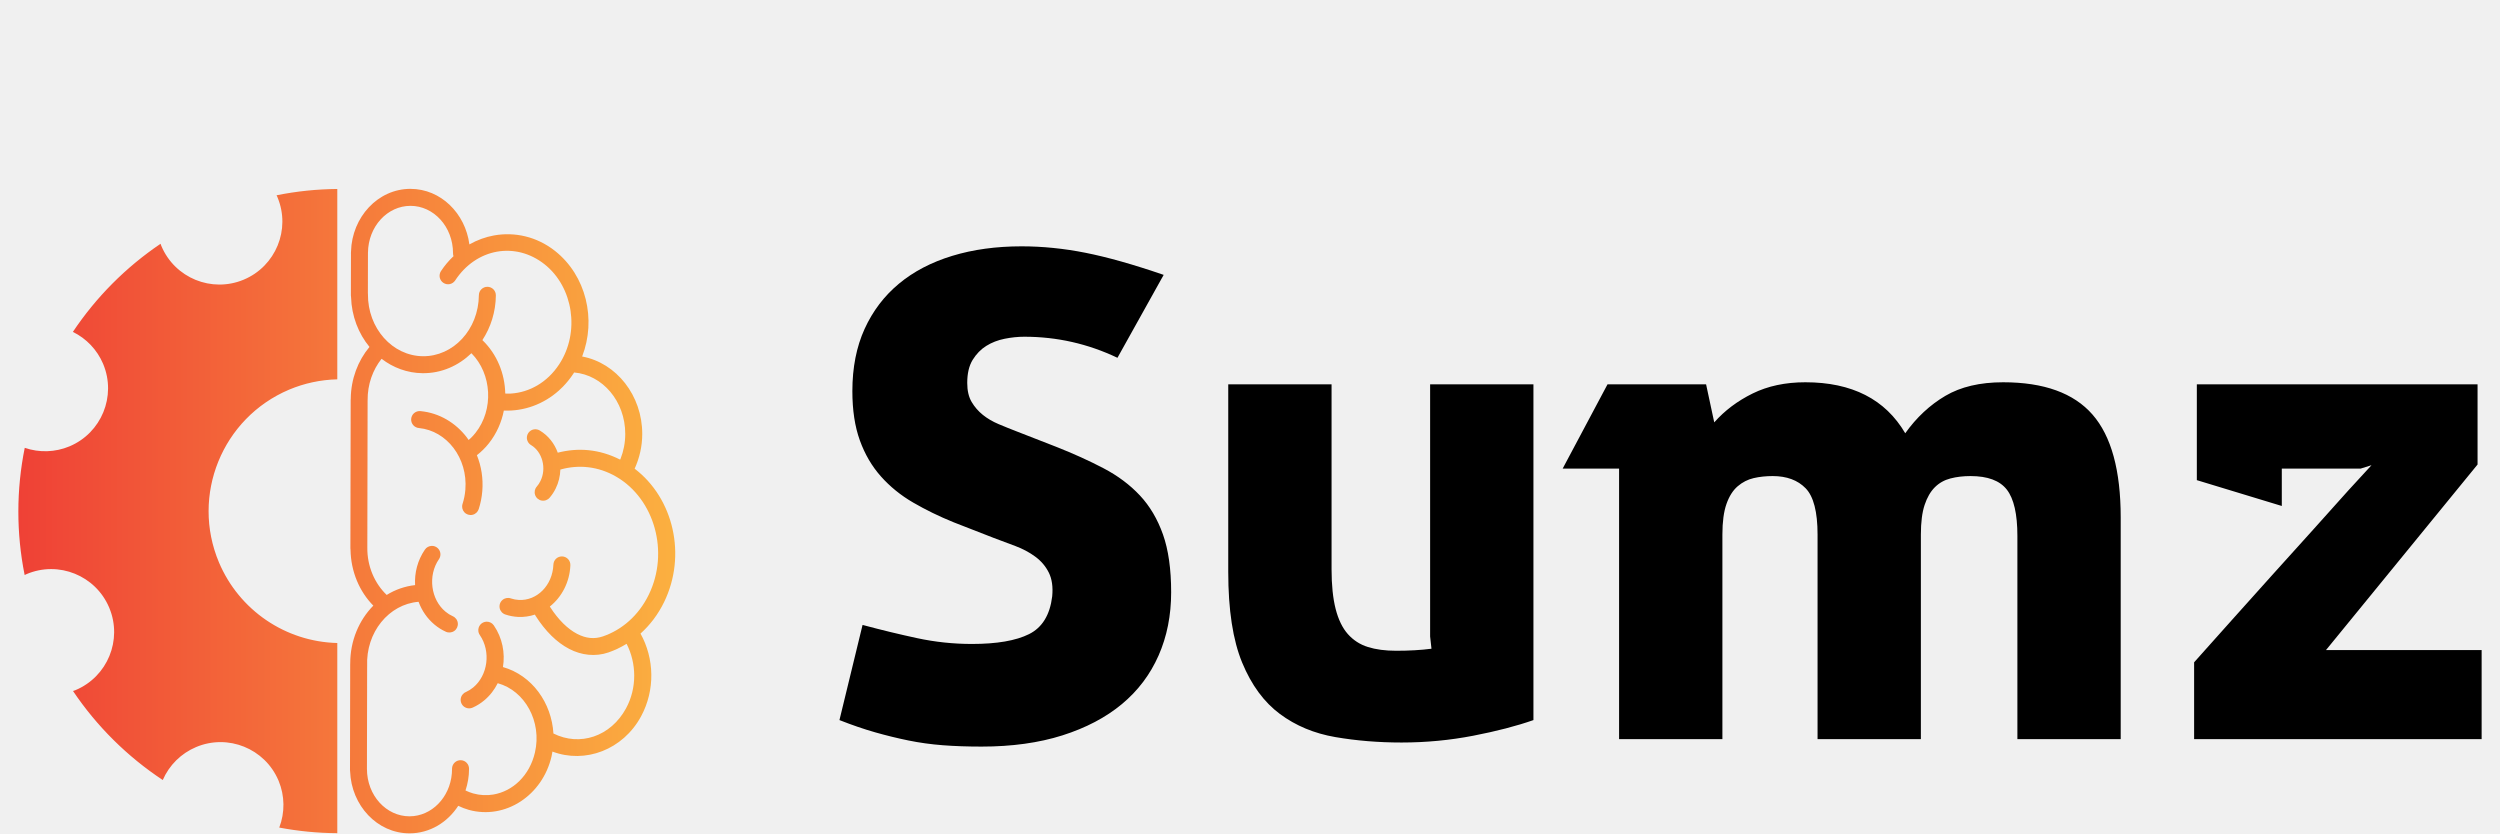
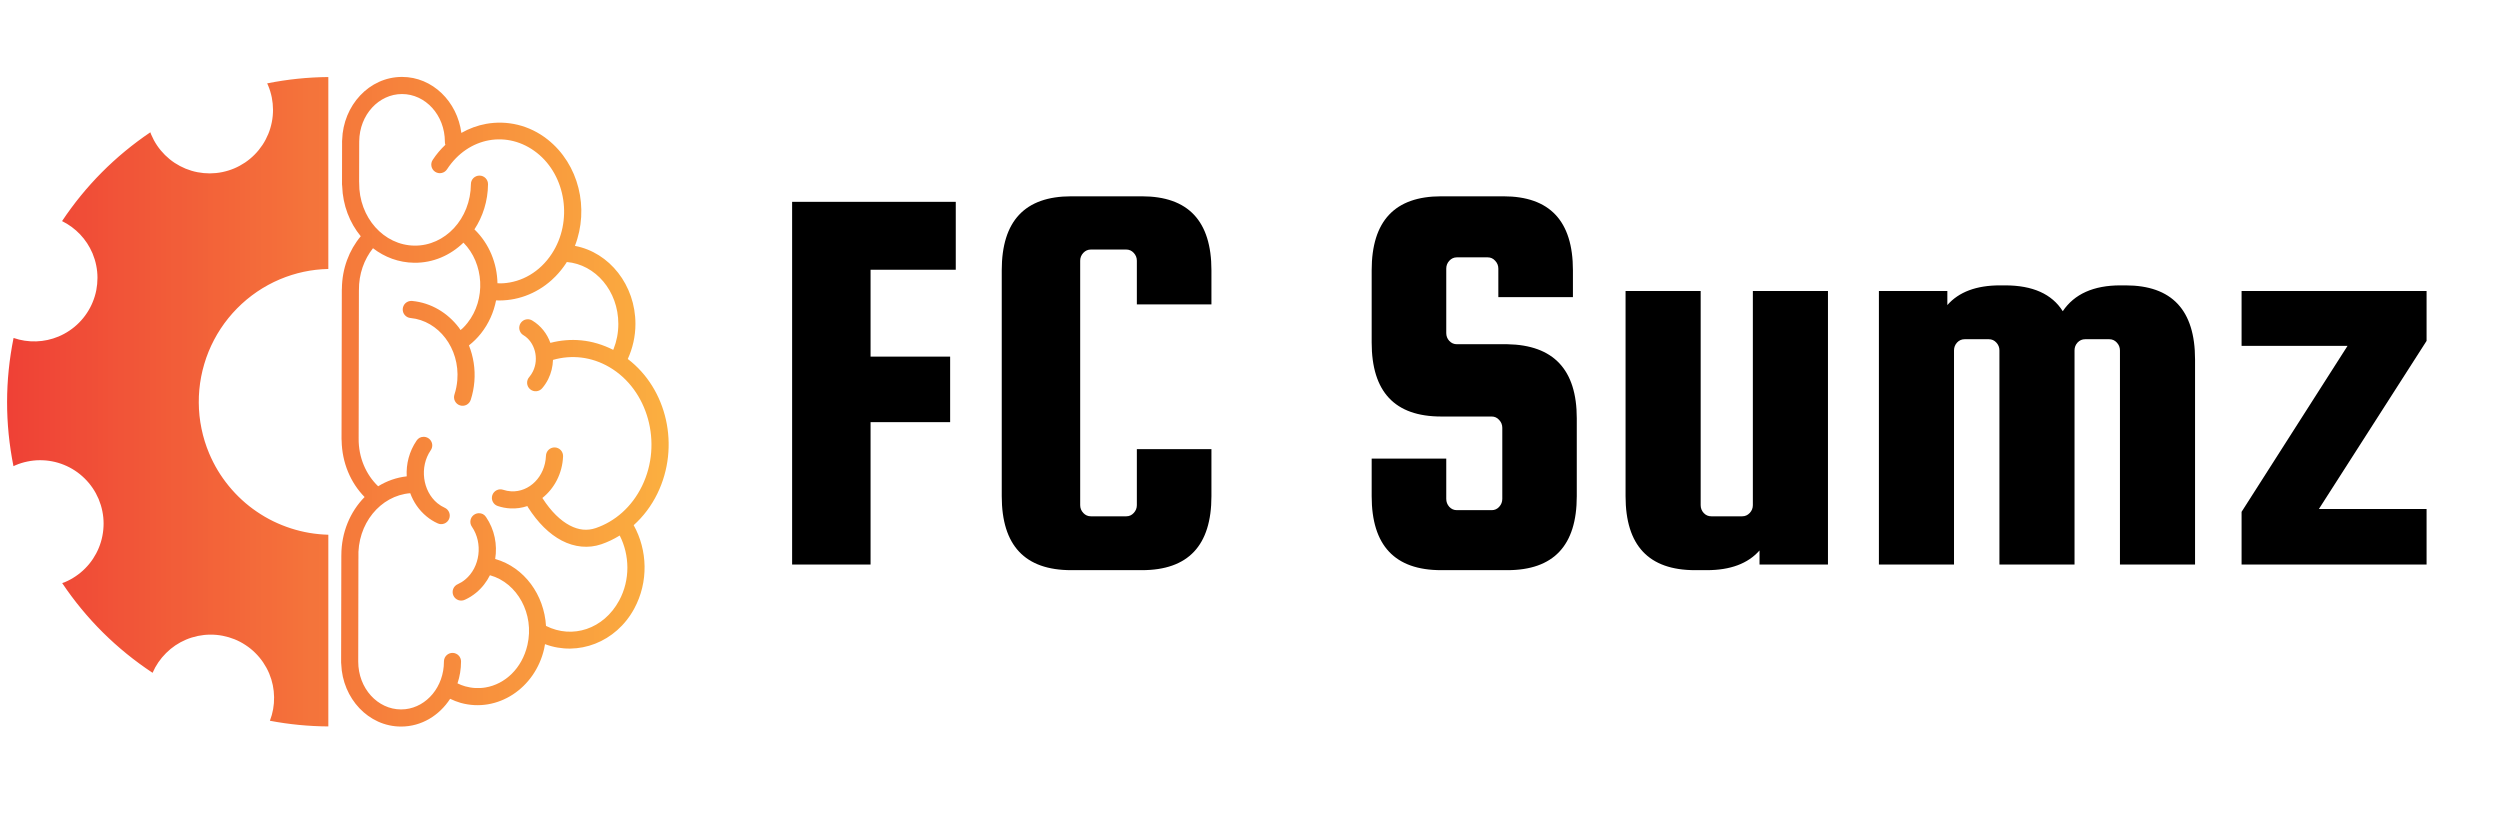
- <svg xmlns="http://www.w3.org/2000/svg" width="90" height="30" viewBox="0 0 300 101.491" class="css-1j8o68f" version="1.1" id="svg12">
-   <defs id="SvgjsDefs10989">
-     <linearGradient id="SvgjsLinearGradient10994">
-       <stop id="SvgjsStop10995" stop-color="#ef4136" offset="0" />
-       <stop id="SvgjsStop10996" stop-color="#fbb040" offset="1" />
+ <svg xmlns="http://www.w3.org/2000/svg" width="500" zoomAndPan="magnify" viewBox="0 0 375 126" height="168" preserveAspectRatio="xMidYMid meet" version="1.0">
+   <defs>
+     <g />
+     <clipPath id="4ab2ac6e56">
+       <path d="M 1 11 L 101 11 L 101 108.984 L 1 108.984 Z M 1 11 " clip-rule="nonzero" />
+     </clipPath>
+     <clipPath id="d3276af335">
+       <path d="M 60.305 11.539 C 55.379 11.539 51.473 15.812 51.324 20.984 C 51.316 21.039 51.312 21.094 51.312 21.148 L 51.312 21.203 C 51.312 21.23 51.309 21.258 51.309 21.285 C 51.309 21.328 51.309 21.371 51.312 21.414 L 51.301 27.645 C 51.301 27.738 51.309 27.832 51.328 27.922 C 51.328 27.926 51.328 27.926 51.328 27.93 C 51.422 30.793 52.449 33.418 54.113 35.438 C 52.367 37.527 51.316 40.277 51.285 43.277 C 51.273 43.336 51.27 43.398 51.273 43.461 L 51.23 65.703 C 51.23 65.703 51.23 65.707 51.23 65.711 C 51.23 65.715 51.23 65.715 51.23 65.719 L 51.23 65.887 C 51.23 65.961 51.234 66.035 51.246 66.109 C 51.246 66.109 51.246 66.113 51.246 66.117 C 51.309 69.422 52.594 72.422 54.691 74.555 C 52.523 76.75 51.203 79.875 51.203 83.273 L 51.203 83.277 C 51.199 83.32 51.199 83.359 51.199 83.402 L 51.168 99.219 C 51.168 99.227 51.168 99.23 51.168 99.234 C 51.168 99.238 51.168 99.238 51.168 99.242 L 51.168 99.402 C 51.168 99.48 51.172 99.555 51.188 99.633 C 51.379 104.762 55.27 108.984 60.16 108.984 C 63.23 108.984 65.898 107.32 67.52 104.82 C 68.023 105.062 68.547 105.273 69.098 105.43 C 74.637 106.969 80.254 103.246 81.617 97.34 C 81.672 97.098 81.707 96.859 81.75 96.621 C 86.703 98.492 92.398 96.348 95.129 91.305 C 97.305 87.297 97.133 82.512 95.051 78.777 C 96.48 77.496 97.703 75.898 98.617 74.02 C 102.047 66.965 100.07 58.344 94.168 53.848 C 94.891 52.254 95.316 50.477 95.316 48.59 C 95.316 42.777 91.426 37.855 86.238 36.883 C 88.406 31.289 86.859 24.645 82.125 20.91 C 79.379 18.746 76.051 18.02 72.922 18.578 C 71.629 18.812 70.375 19.277 69.203 19.938 C 68.598 15.25 64.891 11.539 60.305 11.539 Z M 49.25 11.555 C 46.16 11.582 43.102 11.898 40.07 12.508 L 40.078 12.512 L 40.078 12.516 C 40.117 12.598 40.156 12.68 40.195 12.762 L 40.219 12.824 C 40.461 13.402 40.641 13.996 40.766 14.605 C 40.887 15.219 40.949 15.836 40.953 16.461 C 40.953 17.086 40.895 17.707 40.773 18.316 C 40.652 18.93 40.477 19.527 40.238 20.105 C 40 20.68 39.711 21.23 39.367 21.75 C 39.02 22.27 38.629 22.754 38.188 23.195 C 37.75 23.637 37.27 24.035 36.754 24.383 C 36.234 24.73 35.691 25.027 35.113 25.27 C 34.539 25.508 33.945 25.691 33.336 25.816 C 32.723 25.941 32.105 26.004 31.48 26.008 C 30.859 26.008 30.238 25.949 29.629 25.832 C 29.016 25.715 28.422 25.535 27.844 25.301 C 27.266 25.062 26.719 24.773 26.195 24.43 C 25.676 24.086 25.195 23.691 24.75 23.254 C 24.309 22.812 23.91 22.336 23.562 21.82 C 23.211 21.301 22.918 20.754 22.676 20.18 C 22.633 20.07 22.59 19.957 22.551 19.844 C 17.266 23.418 12.852 27.855 9.309 33.164 C 10.328 33.668 11.23 34.332 12.016 35.156 C 12.801 35.984 13.414 36.922 13.863 37.969 L 13.891 38.035 C 14.129 38.609 14.312 39.203 14.434 39.816 C 14.559 40.43 14.621 41.047 14.621 41.672 C 14.621 42.297 14.562 42.914 14.445 43.527 C 14.324 44.141 14.145 44.734 13.906 45.312 C 13.672 45.891 13.379 46.438 13.035 46.957 C 12.691 47.48 12.297 47.961 11.859 48.402 C 11.418 48.848 10.941 49.242 10.422 49.59 C 9.906 49.941 9.359 50.234 8.785 50.477 C 7.711 50.926 6.594 51.168 5.43 51.207 C 4.266 51.242 3.133 51.074 2.035 50.695 C 0.742 57.105 0.738 63.516 2.02 69.926 C 2.121 69.875 2.223 69.828 2.324 69.785 C 2.898 69.539 3.488 69.355 4.102 69.23 C 4.711 69.102 5.328 69.035 5.953 69.031 C 6.574 69.027 7.195 69.082 7.809 69.199 C 8.418 69.316 9.016 69.492 9.594 69.727 C 10.172 69.961 10.723 70.25 11.242 70.59 C 11.766 70.934 12.246 71.324 12.691 71.762 C 13.137 72.199 13.535 72.676 13.887 73.191 C 14.238 73.707 14.535 74.25 14.781 74.824 L 14.809 74.891 C 15.047 75.469 15.23 76.062 15.352 76.676 C 15.477 77.285 15.539 77.906 15.539 78.527 C 15.539 79.152 15.48 79.77 15.359 80.383 C 15.242 80.996 15.062 81.59 14.824 82.168 C 14.59 82.746 14.297 83.293 13.953 83.816 C 13.609 84.336 13.215 84.816 12.777 85.258 C 12.336 85.703 11.859 86.098 11.34 86.445 C 10.824 86.797 10.277 87.09 9.703 87.332 C 9.578 87.379 9.457 87.426 9.328 87.465 C 12.953 92.855 17.473 97.34 22.887 100.922 C 23.371 99.801 24.051 98.812 24.918 97.953 C 25.785 97.09 26.777 96.422 27.902 95.945 C 28.477 95.703 29.07 95.52 29.68 95.391 C 30.293 95.266 30.91 95.199 31.535 95.195 C 32.156 95.191 32.777 95.246 33.387 95.363 C 34 95.48 34.598 95.656 35.176 95.887 C 35.754 96.121 36.305 96.41 36.824 96.754 C 37.348 97.094 37.832 97.484 38.273 97.922 C 38.719 98.359 39.117 98.836 39.469 99.352 C 39.82 99.871 40.117 100.414 40.363 100.988 L 40.391 101.055 C 40.859 102.184 41.098 103.355 41.113 104.574 C 41.133 105.797 40.922 106.977 40.484 108.113 C 43.379 108.664 46.301 108.945 49.25 108.965 L 49.25 80.211 C 48.297 80.184 47.352 80.094 46.41 79.934 C 45.469 79.773 44.543 79.547 43.637 79.254 C 42.73 78.961 41.848 78.605 40.988 78.188 C 40.133 77.77 39.309 77.289 38.52 76.75 C 37.73 76.215 36.984 75.625 36.281 74.977 C 35.578 74.332 34.926 73.641 34.32 72.902 C 33.715 72.164 33.168 71.387 32.672 70.57 C 32.18 69.75 31.75 68.902 31.379 68.023 C 31.125 67.422 30.902 66.809 30.707 66.184 C 30.516 65.562 30.352 64.93 30.223 64.289 C 30.09 63.652 29.992 63.008 29.922 62.355 C 29.855 61.707 29.82 61.055 29.816 60.402 C 29.812 59.75 29.84 59.098 29.898 58.449 C 29.957 57.797 30.051 57.152 30.172 56.512 C 30.297 55.871 30.449 55.234 30.637 54.609 C 30.82 53.984 31.035 53.367 31.281 52.762 C 31.527 52.156 31.801 51.566 32.105 50.988 C 32.41 50.41 32.738 49.848 33.098 49.305 C 33.457 48.758 33.844 48.23 34.254 47.723 C 34.664 47.215 35.098 46.73 35.555 46.266 C 36.012 45.801 36.492 45.359 36.992 44.941 C 37.496 44.523 38.016 44.129 38.555 43.762 C 39.094 43.395 39.652 43.055 40.227 42.742 C 40.797 42.434 41.383 42.148 41.984 41.895 C 44.309 40.918 46.73 40.398 49.25 40.344 Z M 60.305 14.105 C 63.801 14.105 66.734 17.246 66.734 21.285 C 66.73 21.434 66.754 21.578 66.805 21.719 C 66.109 22.383 65.465 23.129 64.91 23.977 C 64.816 24.121 64.75 24.277 64.715 24.445 C 64.684 24.613 64.684 24.781 64.719 24.949 C 64.75 25.117 64.816 25.273 64.914 25.414 C 65.008 25.559 65.129 25.676 65.273 25.77 C 65.418 25.863 65.574 25.926 65.742 25.957 C 65.91 25.988 66.078 25.988 66.246 25.949 C 66.414 25.914 66.566 25.848 66.707 25.75 C 66.848 25.652 66.965 25.531 67.059 25.387 C 70.234 20.531 76.164 19.48 80.535 22.926 C 84.91 26.375 85.949 33.207 82.773 38.059 C 80.969 40.816 78.258 42.316 75.465 42.492 C 75.184 42.512 74.902 42.5 74.621 42.488 C 74.559 39.504 73.398 36.559 71.164 34.406 C 72.426 32.488 73.18 30.156 73.203 27.645 C 73.207 27.473 73.176 27.309 73.113 27.148 C 73.051 26.992 72.957 26.852 72.84 26.727 C 72.719 26.605 72.582 26.508 72.426 26.441 C 72.266 26.375 72.102 26.34 71.934 26.34 C 71.762 26.336 71.598 26.367 71.438 26.434 C 71.277 26.496 71.141 26.59 71.016 26.707 C 70.895 26.828 70.801 26.969 70.734 27.125 C 70.668 27.285 70.637 27.449 70.637 27.621 C 70.586 32.844 66.746 36.898 62.172 36.844 C 57.594 36.793 53.828 32.648 53.875 27.426 C 53.879 27.383 53.875 27.34 53.871 27.297 C 53.871 27.289 53.871 27.277 53.867 27.27 L 53.879 21.832 L 53.883 21.199 C 53.922 17.199 56.832 14.105 60.305 14.105 Z M 69.516 36.395 C 72.609 39.52 72.914 44.914 70.125 48.434 C 69.906 48.715 69.672 48.973 69.43 49.211 C 69.316 49.32 69.199 49.406 69.082 49.508 C 68.996 49.379 68.914 49.246 68.82 49.125 C 67.141 46.93 64.688 45.422 61.84 45.145 C 61.797 45.141 61.754 45.137 61.711 45.137 C 61.547 45.137 61.383 45.164 61.23 45.223 C 61.074 45.285 60.934 45.371 60.812 45.484 C 60.691 45.598 60.598 45.73 60.527 45.883 C 60.457 46.035 60.418 46.195 60.41 46.359 C 60.402 46.527 60.426 46.691 60.48 46.848 C 60.535 47.004 60.617 47.145 60.727 47.27 C 60.84 47.395 60.969 47.496 61.117 47.57 C 61.266 47.645 61.422 47.691 61.59 47.703 C 65.781 48.109 68.984 52.227 68.598 57.023 C 68.535 57.773 68.391 58.492 68.172 59.164 C 68.117 59.328 68.094 59.496 68.105 59.668 C 68.117 59.84 68.16 60.004 68.238 60.156 C 68.316 60.312 68.418 60.445 68.551 60.559 C 68.68 60.672 68.828 60.754 68.992 60.805 C 69.156 60.859 69.324 60.879 69.496 60.863 C 69.668 60.848 69.832 60.801 69.984 60.723 C 70.137 60.641 70.266 60.535 70.375 60.402 C 70.488 60.266 70.566 60.117 70.617 59.953 C 70.895 59.09 71.078 58.18 71.156 57.23 C 71.309 55.32 71.004 53.465 70.34 51.809 C 70.988 51.301 71.594 50.711 72.137 50.027 C 73.309 48.551 74.062 46.836 74.41 45.059 C 77.402 45.191 80.387 44.129 82.738 42.02 C 82.941 41.84 83.137 41.648 83.332 41.449 C 83.91 40.859 84.445 40.195 84.922 39.469 C 84.957 39.414 84.984 39.355 85.02 39.301 C 89.301 39.668 92.75 43.613 92.75 48.59 C 92.75 49.93 92.496 51.203 92.039 52.348 C 92.02 52.395 91.996 52.434 91.98 52.477 C 90.438 51.695 88.824 51.215 87.203 51.055 C 85.633 50.898 84.062 51.039 82.555 51.43 C 82.066 50.062 81.145 48.863 79.844 48.082 C 79.617 47.941 79.375 47.879 79.109 47.891 C 78.824 47.902 78.574 48 78.355 48.18 C 78.137 48.363 77.992 48.59 77.922 48.867 C 77.855 49.141 77.879 49.41 77.988 49.672 C 78.098 49.938 78.277 50.137 78.523 50.281 C 80.215 51.301 80.906 53.777 79.93 55.73 C 79.777 56.035 79.598 56.309 79.398 56.543 C 79.281 56.672 79.195 56.816 79.137 56.98 C 79.078 57.145 79.055 57.312 79.066 57.488 C 79.078 57.66 79.121 57.824 79.199 57.98 C 79.277 58.137 79.383 58.27 79.516 58.383 C 79.648 58.496 79.797 58.578 79.961 58.629 C 80.125 58.684 80.293 58.699 80.469 58.684 C 80.641 58.668 80.805 58.617 80.957 58.535 C 81.109 58.453 81.238 58.348 81.348 58.211 C 81.688 57.812 81.98 57.371 82.227 56.879 C 82.688 55.957 82.918 54.965 82.949 53.984 C 85.703 53.195 88.695 53.48 91.422 55.078 C 97.184 58.457 99.434 66.469 96.309 72.895 C 94.758 76.078 92.223 78.234 89.375 79.207 C 88.094 79.645 86.82 79.527 85.457 78.812 C 84.094 78.098 82.664 76.742 81.375 74.727 C 81.367 74.715 81.359 74.707 81.355 74.695 C 83.152 73.27 84.355 71.016 84.461 68.469 C 84.469 68.297 84.445 68.129 84.387 67.965 C 84.328 67.801 84.238 67.656 84.121 67.527 C 84.004 67.398 83.867 67.301 83.711 67.23 C 83.551 67.156 83.387 67.117 83.215 67.113 C 83.043 67.109 82.879 67.137 82.719 67.199 C 82.562 67.258 82.418 67.348 82.297 67.465 C 82.172 67.582 82.078 67.719 82.008 67.875 C 81.938 68.031 81.898 68.191 81.895 68.363 C 81.766 71.527 79.391 73.832 76.691 73.699 C 76.266 73.676 75.863 73.598 75.477 73.469 C 75.316 73.414 75.148 73.391 74.98 73.402 C 74.809 73.414 74.648 73.457 74.496 73.535 C 74.344 73.609 74.211 73.711 74.098 73.84 C 73.988 73.969 73.902 74.113 73.848 74.277 C 73.797 74.438 73.773 74.602 73.785 74.773 C 73.797 74.941 73.84 75.105 73.918 75.258 C 73.992 75.41 74.094 75.543 74.223 75.656 C 74.352 75.766 74.496 75.848 74.66 75.902 C 75.262 76.105 75.902 76.23 76.562 76.262 C 77.449 76.309 78.305 76.176 79.105 75.91 C 79.133 75.98 79.172 76.047 79.211 76.109 C 80.68 78.406 82.383 80.105 84.27 81.09 C 86.152 82.074 88.25 82.305 90.203 81.637 C 91.16 81.312 92.078 80.867 92.957 80.328 C 94.453 83.25 94.555 86.98 92.875 90.078 C 90.547 94.375 85.859 95.883 81.902 93.887 C 81.621 89.254 78.688 85.105 74.277 83.844 C 74.625 81.711 74.191 79.438 72.906 77.555 C 72.645 77.164 72.281 76.973 71.812 76.98 C 71.629 76.984 71.453 77.027 71.289 77.105 C 71.121 77.184 70.977 77.293 70.859 77.434 C 70.738 77.574 70.652 77.734 70.602 77.91 C 70.551 78.09 70.539 78.27 70.566 78.449 C 70.57 78.492 70.578 78.535 70.59 78.578 C 70.629 78.734 70.691 78.875 70.785 79.008 C 72.484 81.492 72.004 85.098 69.781 86.93 C 69.434 87.219 69.07 87.445 68.695 87.613 C 68.531 87.68 68.391 87.773 68.266 87.898 C 68.145 88.023 68.047 88.164 67.984 88.328 C 67.918 88.488 67.891 88.66 67.895 88.832 C 67.898 89.008 67.934 89.176 68.008 89.336 C 68.078 89.492 68.18 89.633 68.309 89.75 C 68.438 89.867 68.582 89.957 68.75 90.016 C 68.914 90.074 69.082 90.098 69.258 90.086 C 69.43 90.074 69.598 90.031 69.754 89.953 C 70.336 89.688 70.895 89.34 71.414 88.914 C 72.305 88.18 72.996 87.277 73.492 86.285 C 73.5 86.289 73.508 86.289 73.516 86.293 C 77.605 87.43 80.191 92.098 79.113 96.758 C 78.305 100.254 75.762 102.629 72.816 103.121 C 72.57 103.16 72.324 103.191 72.074 103.203 C 71.57 103.23 71.062 103.207 70.551 103.121 C 70.297 103.078 70.039 103.023 69.785 102.953 C 69.379 102.84 68.996 102.684 68.625 102.504 C 68.965 101.477 69.156 100.379 69.156 99.234 C 69.16 99.066 69.129 98.902 69.066 98.746 C 69.008 98.59 68.918 98.453 68.801 98.332 C 68.688 98.211 68.551 98.113 68.398 98.047 C 68.246 97.977 68.086 97.941 67.918 97.934 C 67.75 97.93 67.59 97.953 67.43 98.012 C 67.273 98.07 67.133 98.156 67.008 98.27 C 66.887 98.383 66.789 98.512 66.715 98.664 C 66.645 98.816 66.602 98.977 66.594 99.145 C 66.59 99.172 66.59 99.203 66.59 99.234 C 66.59 103.023 64.012 106.02 60.809 106.379 C 60.594 106.402 60.379 106.414 60.16 106.414 C 56.664 106.414 53.738 103.277 53.734 99.238 C 53.734 99.238 53.734 99.234 53.734 99.234 L 53.762 83.871 C 53.77 83.82 53.77 83.766 53.766 83.715 C 53.543 78.578 57.062 74.336 61.535 73.98 C 62.023 75.309 62.84 76.52 63.977 77.457 C 64.496 77.887 65.055 78.234 65.637 78.496 C 65.789 78.57 65.953 78.613 66.125 78.621 C 66.297 78.625 66.465 78.602 66.625 78.543 C 66.789 78.48 66.93 78.395 67.059 78.277 C 67.184 78.16 67.281 78.023 67.352 77.867 C 67.422 77.707 67.461 77.543 67.465 77.371 C 67.473 77.199 67.441 77.035 67.379 76.875 C 67.32 76.715 67.227 76.57 67.109 76.445 C 66.992 76.32 66.852 76.227 66.695 76.156 C 66.32 75.988 65.953 75.762 65.605 75.477 C 63.383 73.641 62.902 70.035 64.602 67.551 C 64.742 67.352 64.82 67.133 64.836 66.891 C 64.852 66.652 64.801 66.422 64.688 66.211 C 64.574 65.996 64.414 65.828 64.207 65.703 C 64 65.582 63.773 65.52 63.535 65.523 C 63.082 65.531 62.734 65.723 62.484 66.098 C 61.383 67.711 60.906 69.605 61.008 71.453 C 59.449 71.629 58.004 72.148 56.723 72.941 C 54.918 71.215 53.758 68.641 53.797 65.742 L 53.816 54.754 L 53.836 43.613 C 53.84 43.582 53.84 43.547 53.84 43.512 C 53.816 41.094 54.625 38.895 55.949 37.234 C 57.695 38.582 59.82 39.387 62.141 39.414 C 64.984 39.445 67.562 38.289 69.516 36.398 Z M 69.516 36.395 " clip-rule="nonzero" />
+     </clipPath>
+     <linearGradient x1="-0.003" gradientTransform="matrix(99.22918, 0, 0, 97.44588, 1.070646, 11.53772)" y1="0" x2="1.018" gradientUnits="userSpaceOnUse" y2="0" id="a4090fc1c4">
+       <stop stop-opacity="1" stop-color="rgb(93.7%, 25.499%, 21.199%)" offset="0" />
+       <stop stop-opacity="1" stop-color="rgb(93.71%, 25.6%, 21.208%)" offset="0.008" />
+       <stop stop-opacity="1" stop-color="rgb(93.739%, 25.873%, 21.233%)" offset="0.016" />
+       <stop stop-opacity="1" stop-color="rgb(93.777%, 26.219%, 21.263%)" offset="0.023" />
+       <stop stop-opacity="1" stop-color="rgb(93.814%, 26.567%, 21.295%)" offset="0.031" />
+       <stop stop-opacity="1" stop-color="rgb(93.852%, 26.913%, 21.326%)" offset="0.039" />
+       <stop stop-opacity="1" stop-color="rgb(93.889%, 27.261%, 21.356%)" offset="0.047" />
+       <stop stop-opacity="1" stop-color="rgb(93.927%, 27.608%, 21.388%)" offset="0.055" />
+       <stop stop-opacity="1" stop-color="rgb(93.964%, 27.954%, 21.419%)" offset="0.062" />
+       <stop stop-opacity="1" stop-color="rgb(94.002%, 28.302%, 21.451%)" offset="0.07" />
+       <stop stop-opacity="1" stop-color="rgb(94.038%, 28.648%, 21.481%)" offset="0.078" />
+       <stop stop-opacity="1" stop-color="rgb(94.077%, 28.996%, 21.512%)" offset="0.086" />
+       <stop stop-opacity="1" stop-color="rgb(94.115%, 29.343%, 21.544%)" offset="0.094" />
+       <stop stop-opacity="1" stop-color="rgb(94.151%, 29.689%, 21.574%)" offset="0.102" />
+       <stop stop-opacity="1" stop-color="rgb(94.189%, 30.037%, 21.606%)" offset="0.109" />
+       <stop stop-opacity="1" stop-color="rgb(94.226%, 30.383%, 21.637%)" offset="0.117" />
+       <stop stop-opacity="1" stop-color="rgb(94.264%, 30.731%, 21.667%)" offset="0.125" />
+       <stop stop-opacity="1" stop-color="rgb(94.301%, 31.078%, 21.7%)" offset="0.133" />
+       <stop stop-opacity="1" stop-color="rgb(94.339%, 31.424%, 21.73%)" offset="0.141" />
+       <stop stop-opacity="1" stop-color="rgb(94.377%, 31.772%, 21.761%)" offset="0.148" />
+       <stop stop-opacity="1" stop-color="rgb(94.414%, 32.118%, 21.793%)" offset="0.156" />
+       <stop stop-opacity="1" stop-color="rgb(94.452%, 32.466%, 21.823%)" offset="0.164" />
+       <stop stop-opacity="1" stop-color="rgb(94.489%, 32.812%, 21.855%)" offset="0.172" />
+       <stop stop-opacity="1" stop-color="rgb(94.527%, 33.159%, 21.886%)" offset="0.18" />
+       <stop stop-opacity="1" stop-color="rgb(94.563%, 33.507%, 21.916%)" offset="0.188" />
+       <stop stop-opacity="1" stop-color="rgb(94.601%, 33.853%, 21.948%)" offset="0.195" />
+       <stop stop-opacity="1" stop-color="rgb(94.64%, 34.2%, 21.979%)" offset="0.203" />
+       <stop stop-opacity="1" stop-color="rgb(94.676%, 34.547%, 22.011%)" offset="0.211" />
+       <stop stop-opacity="1" stop-color="rgb(94.714%, 34.894%, 22.041%)" offset="0.219" />
+       <stop stop-opacity="1" stop-color="rgb(94.751%, 35.242%, 22.072%)" offset="0.227" />
+       <stop stop-opacity="1" stop-color="rgb(94.789%, 35.588%, 22.104%)" offset="0.234" />
+       <stop stop-opacity="1" stop-color="rgb(94.826%, 35.934%, 22.134%)" offset="0.242" />
+       <stop stop-opacity="1" stop-color="rgb(94.864%, 36.282%, 22.166%)" offset="0.25" />
+       <stop stop-opacity="1" stop-color="rgb(94.902%, 36.629%, 22.197%)" offset="0.258" />
+       <stop stop-opacity="1" stop-color="rgb(94.939%, 36.977%, 22.227%)" offset="0.266" />
+       <stop stop-opacity="1" stop-color="rgb(94.977%, 37.323%, 22.26%)" offset="0.273" />
+       <stop stop-opacity="1" stop-color="rgb(95.013%, 37.669%, 22.29%)" offset="0.281" />
+       <stop stop-opacity="1" stop-color="rgb(95.052%, 38.017%, 22.321%)" offset="0.289" />
+       <stop stop-opacity="1" stop-color="rgb(95.088%, 38.364%, 22.353%)" offset="0.297" />
+       <stop stop-opacity="1" stop-color="rgb(95.126%, 38.712%, 22.383%)" offset="0.305" />
+       <stop stop-opacity="1" stop-color="rgb(95.164%, 39.058%, 22.415%)" offset="0.312" />
+       <stop stop-opacity="1" stop-color="rgb(95.201%, 39.404%, 22.446%)" offset="0.32" />
+       <stop stop-opacity="1" stop-color="rgb(95.239%, 39.752%, 22.476%)" offset="0.328" />
+       <stop stop-opacity="1" stop-color="rgb(95.276%, 40.099%, 22.508%)" offset="0.336" />
+       <stop stop-opacity="1" stop-color="rgb(95.314%, 40.446%, 22.539%)" offset="0.344" />
+       <stop stop-opacity="1" stop-color="rgb(95.351%, 40.793%, 22.571%)" offset="0.352" />
+       <stop stop-opacity="1" stop-color="rgb(95.389%, 41.139%, 22.601%)" offset="0.359" />
+       <stop stop-opacity="1" stop-color="rgb(95.427%, 41.487%, 22.632%)" offset="0.367" />
+       <stop stop-opacity="1" stop-color="rgb(95.464%, 41.833%, 22.664%)" offset="0.375" />
+       <stop stop-opacity="1" stop-color="rgb(95.502%, 42.181%, 22.694%)" offset="0.383" />
+       <stop stop-opacity="1" stop-color="rgb(95.538%, 42.528%, 22.725%)" offset="0.391" />
+       <stop stop-opacity="1" stop-color="rgb(95.576%, 42.874%, 22.757%)" offset="0.398" />
+       <stop stop-opacity="1" stop-color="rgb(95.613%, 43.222%, 22.787%)" offset="0.406" />
+       <stop stop-opacity="1" stop-color="rgb(95.651%, 43.568%, 22.82%)" offset="0.414" />
+       <stop stop-opacity="1" stop-color="rgb(95.689%, 43.915%, 22.85%)" offset="0.422" />
+       <stop stop-opacity="1" stop-color="rgb(95.726%, 44.263%, 22.881%)" offset="0.43" />
+       <stop stop-opacity="1" stop-color="rgb(95.764%, 44.609%, 22.913%)" offset="0.438" />
+       <stop stop-opacity="1" stop-color="rgb(95.801%, 44.957%, 22.943%)" offset="0.445" />
+       <stop stop-opacity="1" stop-color="rgb(95.839%, 45.303%, 22.975%)" offset="0.453" />
+       <stop stop-opacity="1" stop-color="rgb(95.876%, 45.65%, 23.006%)" offset="0.461" />
+       <stop stop-opacity="1" stop-color="rgb(95.914%, 45.998%, 23.036%)" offset="0.469" />
+       <stop stop-opacity="1" stop-color="rgb(95.952%, 46.344%, 23.068%)" offset="0.477" />
+       <stop stop-opacity="1" stop-color="rgb(95.988%, 46.692%, 23.099%)" offset="0.484" />
+       <stop stop-opacity="1" stop-color="rgb(96.027%, 47.038%, 23.131%)" offset="0.492" />
+       <stop stop-opacity="1" stop-color="rgb(96.063%, 47.385%, 23.161%)" offset="0.5" />
+       <stop stop-opacity="1" stop-color="rgb(96.101%, 47.733%, 23.192%)" offset="0.508" />
+       <stop stop-opacity="1" stop-color="rgb(96.138%, 48.079%, 23.224%)" offset="0.516" />
+       <stop stop-opacity="1" stop-color="rgb(96.176%, 48.427%, 23.254%)" offset="0.523" />
+       <stop stop-opacity="1" stop-color="rgb(96.213%, 48.773%, 23.285%)" offset="0.531" />
+       <stop stop-opacity="1" stop-color="rgb(96.251%, 49.12%, 23.317%)" offset="0.539" />
+       <stop stop-opacity="1" stop-color="rgb(96.289%, 49.467%, 23.347%)" offset="0.547" />
+       <stop stop-opacity="1" stop-color="rgb(96.326%, 49.814%, 23.38%)" offset="0.555" />
+       <stop stop-opacity="1" stop-color="rgb(96.364%, 50.162%, 23.41%)" offset="0.562" />
+       <stop stop-opacity="1" stop-color="rgb(96.4%, 50.508%, 23.441%)" offset="0.57" />
+       <stop stop-opacity="1" stop-color="rgb(96.439%, 50.854%, 23.473%)" offset="0.578" />
+       <stop stop-opacity="1" stop-color="rgb(96.475%, 51.202%, 23.503%)" offset="0.586" />
+       <stop stop-opacity="1" stop-color="rgb(96.513%, 51.549%, 23.535%)" offset="0.594" />
+       <stop stop-opacity="1" stop-color="rgb(96.552%, 51.897%, 23.566%)" offset="0.602" />
+       <stop stop-opacity="1" stop-color="rgb(96.588%, 52.243%, 23.596%)" offset="0.609" />
+       <stop stop-opacity="1" stop-color="rgb(96.626%, 52.589%, 23.628%)" offset="0.617" />
+       <stop stop-opacity="1" stop-color="rgb(96.663%, 52.937%, 23.659%)" offset="0.625" />
+       <stop stop-opacity="1" stop-color="rgb(96.701%, 53.284%, 23.689%)" offset="0.633" />
+       <stop stop-opacity="1" stop-color="rgb(96.738%, 53.632%, 23.721%)" offset="0.641" />
+       <stop stop-opacity="1" stop-color="rgb(96.776%, 53.978%, 23.752%)" offset="0.648" />
+       <stop stop-opacity="1" stop-color="rgb(96.814%, 54.324%, 23.784%)" offset="0.656" />
+       <stop stop-opacity="1" stop-color="rgb(96.851%, 54.672%, 23.814%)" offset="0.664" />
+       <stop stop-opacity="1" stop-color="rgb(96.889%, 55.019%, 23.845%)" offset="0.672" />
+       <stop stop-opacity="1" stop-color="rgb(96.925%, 55.365%, 23.877%)" offset="0.68" />
+       <stop stop-opacity="1" stop-color="rgb(96.964%, 55.713%, 23.907%)" offset="0.688" />
+       <stop stop-opacity="1" stop-color="rgb(97%, 56.059%, 23.94%)" offset="0.695" />
+       <stop stop-opacity="1" stop-color="rgb(97.038%, 56.407%, 23.97%)" offset="0.703" />
+       <stop stop-opacity="1" stop-color="rgb(97.076%, 56.754%, 24.001%)" offset="0.711" />
+       <stop stop-opacity="1" stop-color="rgb(97.113%, 57.1%, 24.033%)" offset="0.719" />
+       <stop stop-opacity="1" stop-color="rgb(97.151%, 57.448%, 24.063%)" offset="0.727" />
+       <stop stop-opacity="1" stop-color="rgb(97.188%, 57.794%, 24.095%)" offset="0.734" />
+       <stop stop-opacity="1" stop-color="rgb(97.226%, 58.142%, 24.126%)" offset="0.742" />
+       <stop stop-opacity="1" stop-color="rgb(97.263%, 58.488%, 24.156%)" offset="0.75" />
+       <stop stop-opacity="1" stop-color="rgb(97.301%, 58.835%, 24.188%)" offset="0.758" />
+       <stop stop-opacity="1" stop-color="rgb(97.339%, 59.183%, 24.219%)" offset="0.766" />
+       <stop stop-opacity="1" stop-color="rgb(97.375%, 59.529%, 24.249%)" offset="0.773" />
+       <stop stop-opacity="1" stop-color="rgb(97.414%, 59.877%, 24.281%)" offset="0.781" />
+       <stop stop-opacity="1" stop-color="rgb(97.45%, 60.223%, 24.312%)" offset="0.789" />
+       <stop stop-opacity="1" stop-color="rgb(97.488%, 60.57%, 24.344%)" offset="0.797" />
+       <stop stop-opacity="1" stop-color="rgb(97.525%, 60.918%, 24.374%)" offset="0.805" />
+       <stop stop-opacity="1" stop-color="rgb(97.563%, 61.264%, 24.405%)" offset="0.812" />
+       <stop stop-opacity="1" stop-color="rgb(97.601%, 61.612%, 24.437%)" offset="0.82" />
+       <stop stop-opacity="1" stop-color="rgb(97.638%, 61.958%, 24.467%)" offset="0.828" />
+       <stop stop-opacity="1" stop-color="rgb(97.676%, 62.305%, 24.5%)" offset="0.836" />
+       <stop stop-opacity="1" stop-color="rgb(97.713%, 62.653%, 24.53%)" offset="0.844" />
+       <stop stop-opacity="1" stop-color="rgb(97.751%, 62.999%, 24.561%)" offset="0.852" />
+       <stop stop-opacity="1" stop-color="rgb(97.787%, 63.347%, 24.593%)" offset="0.859" />
+       <stop stop-opacity="1" stop-color="rgb(97.826%, 63.693%, 24.623%)" offset="0.867" />
+       <stop stop-opacity="1" stop-color="rgb(97.864%, 64.04%, 24.654%)" offset="0.875" />
+       <stop stop-opacity="1" stop-color="rgb(97.9%, 64.388%, 24.686%)" offset="0.883" />
+       <stop stop-opacity="1" stop-color="rgb(97.939%, 64.734%, 24.716%)" offset="0.891" />
+       <stop stop-opacity="1" stop-color="rgb(97.975%, 65.08%, 24.748%)" offset="0.898" />
+       <stop stop-opacity="1" stop-color="rgb(98.013%, 65.428%, 24.779%)" offset="0.906" />
+       <stop stop-opacity="1" stop-color="rgb(98.05%, 65.775%, 24.809%)" offset="0.914" />
+       <stop stop-opacity="1" stop-color="rgb(98.088%, 66.122%, 24.841%)" offset="0.922" />
+       <stop stop-opacity="1" stop-color="rgb(98.126%, 66.469%, 24.872%)" offset="0.93" />
+       <stop stop-opacity="1" stop-color="rgb(98.163%, 66.815%, 24.904%)" offset="0.938" />
+       <stop stop-opacity="1" stop-color="rgb(98.201%, 67.163%, 24.934%)" offset="0.945" />
+       <stop stop-opacity="1" stop-color="rgb(98.238%, 67.509%, 24.965%)" offset="0.953" />
+       <stop stop-opacity="1" stop-color="rgb(98.276%, 67.857%, 24.997%)" offset="0.961" />
+       <stop stop-opacity="1" stop-color="rgb(98.312%, 68.204%, 25.027%)" offset="0.969" />
+       <stop stop-opacity="1" stop-color="rgb(98.351%, 68.55%, 25.06%)" offset="0.977" />
+       <stop stop-opacity="1" stop-color="rgb(98.384%, 68.861%, 25.087%)" offset="0.984" />
+       <stop stop-opacity="1" stop-color="rgb(98.399%, 68.999%, 25.099%)" offset="1" />
    </linearGradient>
+     <clipPath id="200e3a1cd8">
+       <path d="M 106.457 3.859 L 375 3.859 L 375 126 L 106.457 126 Z M 106.457 3.859 " clip-rule="nonzero" />
+     </clipPath>
+     <clipPath id="2dd7735ce9">
+       <path d="M 320.102 3.859 C 359.434 3.859 391.316 35.742 391.316 75.074 C 391.316 114.406 359.434 146.289 320.102 146.289 L 177.672 146.289 C 138.34 146.289 106.457 114.406 106.457 75.074 C 106.457 35.742 138.34 3.859 177.672 3.859 Z M 320.102 3.859 " clip-rule="nonzero" />
+     </clipPath>
  </defs>
-   <g id="SvgjsG10990" featurekey="hmhgWD-0" transform="matrix(0.827779,0,0,0.827779,-1.498085,20.44879)" fill="url(#SvgjsLinearGradient10994)">
-     <path d="m59.5 3.082c-4.795 0-8.602 4.16-8.746 9.193a1.25 1.25 0 0 0-0.01 0.16v0.051 0.002c-2.12e-4 0.027-0.004 0.053-0.004 0.08a1.25 1.25 0 0 0 0.004 0.125l-0.012 6.062a1.25 1.25 0 0 0 0.027 0.27 1.25 1.25 0 0 0 0 0.006c0.088 2.786 1.089 5.342 2.709 7.309-1.697 2.033-2.723 4.707-2.754 7.625a1.25 1.25 0 0 0-0.012 0.18l-0.041 21.643a1.25 1.25 0 0 0 0 0.008c-3.4e-5 0.003 3.3e-5 0.005 0 0.008v0.164a1.25 1.25 0 0 0 0.018 0.215 1.25 1.25 0 0 0 0 0.008c0.058 3.216 1.313 6.136 3.356 8.213-2.113 2.135-3.4 5.177-3.398 8.484v0.002a1.25 1.25 0 0 0-0.006 0.121l-0.029 15.393a1.25 1.25 0 0 0 0 0.014c0 0.002-1e-6 0.004 0 0.006v0.156a1.25 1.25 0 0 0 0.018 0.225c0.189 4.991 3.977 9.1 8.742 9.1 2.987 0 5.589-1.618 7.166-4.051 0.492 0.234 1 0.442 1.537 0.592 5.393 1.499 10.865-2.125 12.193-7.873 0.054-0.233 0.09-0.466 0.129-0.699 4.827 1.821 10.372-0.265 13.033-5.17 2.117-3.903 1.951-8.559-0.076-12.191 1.391-1.247 2.581-2.804 3.471-4.631 3.343-6.865 1.417-15.253-4.334-19.629 0.706-1.55 1.119-3.279 1.119-5.115 0-5.654-3.788-10.445-8.842-11.391 2.112-5.442 0.607-11.91-4.006-15.543-2.675-2.106-5.914-2.814-8.961-2.268-1.26 0.226-2.482 0.678-3.623 1.322-0.591-4.563-4.201-8.174-8.668-8.174zm-10.766 0.018a47.453 47.453 0 0 0-8.94 0.928l0.006 0.004 0.002 0.002a9.264 9.264 0 0 1 0.111 0.238l0.025 0.062a9.264 9.264 0 0 1-4.973 12.109 9.264 9.264 0 0 1-12.115-4.951 9.264 9.264 0 0 1-0.121-0.328 47.453 47.453 0 0 0-12.898 12.963 9.264 9.264 0 0 1 4.436 4.674l0.027 0.064a9.264 9.264 0 0 1-4.973 12.107 9.264 9.264 0 0 1-6.574 0.213 47.453 47.453 0 0 0-0.014 18.713 9.264 9.264 0 0 1 0.295-0.139 9.264 9.264 0 0 1 12.133 4.906l0.027 0.064a9.264 9.264 0 0 1-4.973 12.105 9.264 9.264 0 0 1-0.363 0.131 47.453 47.453 0 0 0 13.203 13.094 9.264 9.264 0 0 1 4.887-4.842 9.264 9.264 0 0 1 12.135 4.906l0.027 0.064a9.264 9.264 0 0 1 0.09 6.869 47.453 47.453 0 0 0 8.539 0.826v-27.98a19.424 19.424 0 0 1-17.408-11.857 19.424 19.424 0 0 1 10.332-25.426 19.424 19.424 0 0 1 7.076-1.51v-28.012zm10.766 2.482c3.407 0 6.262 3.053 6.262 6.986a1.25 1.25 0 0 0 0.068 0.422c-0.678 0.644-1.302 1.37-1.844 2.197a1.25 1.25 0 1 0 2.092 1.369c3.092-4.723 8.867-5.748 13.127-2.393 4.26 3.355 5.272 10.002 2.18 14.725-1.758 2.685-4.399 4.144-7.119 4.314-0.273 0.017-0.547 0.005-0.82-0.004-0.062-2.905-1.192-5.772-3.367-7.863 1.227-1.869 1.961-4.138 1.984-6.58a1.25 1.25 0 1 0-2.5-0.025c-0.048 5.084-3.788 9.027-8.244 8.977-4.457-0.051-8.126-4.082-8.078-9.166a1.25 1.25 0 0 0-0.004-0.125 1.25 1.25 0 0 0-0.004-0.025l0.01-5.293 0.002-0.613c0.041-3.892 2.873-6.902 6.256-6.902zm8.973 21.689c3.012 3.038 3.31 8.29 0.594 11.713-0.216 0.272-0.442 0.524-0.68 0.756-0.108 0.105-0.224 0.192-0.336 0.289-0.087-0.124-0.166-0.253-0.258-0.373-1.634-2.135-4.022-3.601-6.799-3.871a1.25 1.25 0 0 0-0.123-0.008 1.25 1.25 0 0 0-0.119 2.496c4.081 0.397 7.202 4.402 6.824 9.07-0.059 0.73-0.2 1.427-0.412 2.082a1.25 1.25 0 1 0 2.379 0.768c0.271-0.839 0.451-1.726 0.525-2.648 0.151-1.861-0.146-3.663-0.795-5.277 0.633-0.494 1.224-1.067 1.75-1.73 1.142-1.439 1.876-3.106 2.215-4.836 2.914 0.127 5.822-0.905 8.111-2.957 0.198-0.177 0.39-0.362 0.578-0.555 0.565-0.577 1.085-1.221 1.549-1.93 0.035-0.053 0.062-0.109 0.096-0.162 4.168 0.358 7.527 4.197 7.527 9.037 0 1.307-0.248 2.544-0.691 3.66-0.017 0.043-0.041 0.082-0.059 0.125-1.5-0.762-3.071-1.23-4.65-1.387-1.53-0.151-3.059-0.014-4.529 0.367-0.476-1.33-1.372-2.499-2.639-3.26a1.25 1.25 0 0 0-0.715-0.186 1.25 1.25 0 0 0-0.572 2.328c1.649 0.99 2.32 3.403 1.371 5.303-0.148 0.297-0.324 0.56-0.52 0.789a1.25 1.25 0 1 0 1.9 1.623c0.33-0.386 0.618-0.819 0.855-1.295 0.449-0.898 0.674-1.862 0.703-2.818 2.682-0.766 5.597-0.49 8.254 1.066 5.612 3.287 7.801 11.083 4.758 17.334-1.509 3.098-3.98 5.197-6.754 6.143-1.248 0.426-2.485 0.312-3.814-0.383s-2.721-2.014-3.977-3.977a1.25 1.25 0 0 0-0.02-0.029c1.752-1.386 2.922-3.583 3.025-6.059a1.25 1.25 0 0 0-1.215-1.318 1.25 1.25 0 0 0-1.283 1.215c-0.128 3.081-2.439 5.323-5.07 5.191-0.411-0.021-0.805-0.098-1.182-0.225a1.251 1.251 0 1 0-0.797 2.371c0.588 0.198 1.211 0.317 1.853 0.35 0.866 0.043 1.697-0.085 2.477-0.342a1.25 1.25 0 0 0 0.105 0.193c1.43 2.235 3.089 3.887 4.924 4.846 1.835 0.959 3.878 1.182 5.779 0.533 0.932-0.318 1.828-0.751 2.682-1.273 1.459 2.842 1.556 6.473-0.078 9.486-2.268 4.181-6.834 5.646-10.688 3.707-0.271-4.508-3.128-8.544-7.426-9.775 0.339-2.074-0.082-4.286-1.336-6.117a1.25 1.25 0 0 0-1.062-0.559 1.25 1.25 0 0 0-1.217 1.43 1.25 1.25 0 0 0 0.023 0.123 1.25 1.25 0 0 0 0.191 0.418c1.656 2.418 1.187 5.928-0.979 7.711-0.339 0.279-0.694 0.499-1.059 0.664a1.25 1.25 0 1 0 1.031 2.275c0.567-0.257 1.112-0.594 1.617-1.01 0.868-0.715 1.54-1.593 2.023-2.559a1.25 1.25 0 0 0 0.023 0.008c3.983 1.107 6.501 5.648 5.453 10.184-0.786 3.401-3.263 5.713-6.133 6.189-0.239 0.04-0.481 0.068-0.725 0.082-0.488 0.028-0.985 0.001-1.482-0.08-0.249-0.041-0.497-0.095-0.746-0.164-0.395-0.11-0.768-0.263-1.131-0.436 0.331-1 0.52-2.07 0.52-3.184a1.25 1.25 0 0 0-2.498-0.088 1.25 1.25 0 0 0-0.002 0.088c0 3.688-2.51 6.601-5.631 6.951-0.208 0.023-0.418 0.035-0.631 0.035-3.405 0-6.257-3.05-6.26-6.981-1e-6 -0.002 0-0.004 0-0.006l0.029-14.947a1.25 1.25 0 0 0 0.002-0.154c-0.216-5 3.212-9.125 7.566-9.473 0.477 1.292 1.27 2.471 2.379 3.385 0.505 0.416 1.048 0.755 1.615 1.012a1.25 1.25 0 1 0 1.031-2.277c-0.365-0.165-0.72-0.385-1.059-0.664-2.165-1.783-2.634-5.293-0.979-7.711a1.25 1.25 0 0 0-1.041-1.971 1.25 1.25 0 0 0-1.022 0.559c-1.073 1.567-1.537 3.412-1.438 5.211-1.517 0.169-2.928 0.674-4.176 1.447-1.756-1.68-2.887-4.186-2.85-7.004l0.02-10.695 0.021-10.838a1.25 1.25 0 0 0 0.002-0.1c-0.022-2.354 0.765-4.493 2.053-6.107 1.701 1.308 3.773 2.093 6.031 2.119 2.771 0.032 5.28-1.095 7.184-2.936z" id="path6" />
-   </g>
-   <g id="SvgjsG10991" featurekey="1RRcwp-0" transform="matrix(4.139081,0,0,4.139081,97.59891,7.235049)" fill="#000000">
-     <path d="M3.94 13.62 c-0.427 -0.173 -0.823 -0.367 -1.19 -0.58 s-0.683 -0.47 -0.95 -0.77 s-0.473 -0.653 -0.62 -1.06 s-0.22 -0.89 -0.22 -1.45 c0 -0.693 0.12 -1.303 0.36 -1.83 s0.577 -0.97 1.01 -1.33 s0.957 -0.633 1.57 -0.82 s1.293 -0.28 2.04 -0.28 c0.613 0 1.24 0.063 1.88 0.19 s1.407 0.343 2.3 0.65 l-1.36 2.44 c-0.867 -0.413 -1.78 -0.62 -2.74 -0.62 c-0.187 0 -0.38 0.02 -0.58 0.06 s-0.38 0.11 -0.54 0.21 s-0.293 0.237 -0.4 0.41 s-0.16 0.4 -0.16 0.68 c0 0.227 0.043 0.413 0.13 0.56 s0.197 0.273 0.33 0.38 s0.287 0.197 0.46 0.27 s0.347 0.143 0.52 0.21 l1.18 0.46 c0.507 0.2 0.97 0.41 1.39 0.63 s0.777 0.487 1.07 0.8 s0.52 0.697 0.68 1.15 s0.24 1.02 0.24 1.7 s-0.123 1.3 -0.37 1.86 s-0.607 1.037 -1.08 1.43 s-1.057 0.7 -1.75 0.92 s-1.487 0.33 -2.38 0.33 c-0.413 0 -0.793 -0.013 -1.14 -0.04 s-0.683 -0.073 -1.01 -0.14 s-0.653 -0.147 -0.98 -0.24 s-0.677 -0.213 -1.05 -0.36 l0.68 -2.8 c0.547 0.147 1.083 0.277 1.61 0.39 s1.063 0.17 1.61 0.17 c0.733 0 1.293 -0.097 1.68 -0.29 s0.613 -0.563 0.68 -1.11 c0.027 -0.28 -0.007 -0.513 -0.1 -0.7 s-0.227 -0.343 -0.4 -0.47 s-0.367 -0.23 -0.58 -0.31 l-0.64 -0.24 z M12.02 9.56 l3.04 -0 l0 5.44 c0 0.467 0.04 0.857 0.12 1.17 s0.2 0.56 0.36 0.74 s0.357 0.307 0.59 0.38 s0.51 0.11 0.83 0.11 c0.387 0 0.733 -0.02 1.04 -0.06 l-0.04 -0.36 l0 -7.42 l3.04 0 l0 9.88 c-0.493 0.173 -1.083 0.327 -1.77 0.46 s-1.39 0.2 -2.11 0.2 c-0.68 0 -1.33 -0.053 -1.95 -0.16 s-1.163 -0.333 -1.63 -0.68 s-0.837 -0.85 -1.11 -1.51 s-0.41 -1.55 -0.41 -2.67 l0 -5.52 z M23.52 12.04 l-1.66 0 l1.32 -2.48 l2.9 0 l0.24 1.12 c0.307 -0.347 0.683 -0.63 1.13 -0.85 s0.963 -0.33 1.55 -0.33 c1.373 0 2.353 0.5 2.94 1.5 c0.333 -0.467 0.727 -0.833 1.18 -1.1 s1.02 -0.4 1.7 -0.4 c1.2 0 2.077 0.317 2.63 0.95 s0.83 1.643 0.83 3.03 l0 6.52 l-3.04 0 l0 -5.98 c0 -0.64 -0.103 -1.093 -0.31 -1.36 s-0.563 -0.4 -1.07 -0.4 c-0.213 0 -0.41 0.023 -0.59 0.07 s-0.333 0.133 -0.46 0.26 s-0.227 0.3 -0.3 0.52 s-0.11 0.51 -0.11 0.87 l0 6.02 l-3.04 0 l0 -6.02 c0 -0.667 -0.117 -1.12 -0.35 -1.36 s-0.557 -0.36 -0.97 -0.36 c-0.2 0 -0.387 0.02 -0.56 0.06 s-0.33 0.12 -0.47 0.24 s-0.25 0.293 -0.33 0.52 s-0.12 0.527 -0.12 0.9 l0 6.02 l-3.04 0 l0 -7.96 z M44.32 17.38 l4.58 0 l0 2.62 l-8.46 0 l0 -2.26 l0.33 -0.37 l0.84 -0.94 l1.13 -1.26 l1.2 -1.33 l1.04 -1.16 l0.68 -0.74 l-0.32 0.1 l-2.32 0 l0 1.1 l-2.5 -0.76 l0 -2.82 l8.26 0 l0 2.36 z" id="path9" />
+   <rect x="-37.5" width="450" fill="#ffffff" y="-12.6" height="151.2" fill-opacity="1" />
+   <rect x="-37.5" width="450" fill="#ffffff" y="-12.6" height="151.2" fill-opacity="1" />
+   <g clip-path="url(#4ab2ac6e56)">
+     <g clip-path="url(#d3276af335)">
+       <path fill="url(#a4090fc1c4)" d="M 0.738 11.539 L 0.738 108.984 L 102.047 108.984 L 102.047 11.539 Z M 0.738 11.539 " fill-rule="nonzero" />
+     </g>
+   </g>
+   <path fill="#000000" d="M 142.355 61.953 C 140.168 61.062 138.129 60.07 136.246 58.973 C 134.363 57.875 132.738 56.559 131.371 55.016 C 130 53.477 128.941 51.66 128.188 49.57 C 127.434 47.48 127.059 44.996 127.059 42.117 C 127.059 38.555 127.672 35.422 128.906 32.715 C 130.137 30.008 131.867 27.73 134.09 25.879 C 136.316 24.031 139.004 22.625 142.152 21.668 C 145.301 20.707 148.793 20.227 152.625 20.227 C 155.773 20.227 158.992 20.555 162.277 21.203 C 165.562 21.855 169.5 22.969 174.086 24.543 L 167.102 37.082 C 162.652 34.957 157.965 33.895 153.035 33.895 C 152.078 33.895 151.086 34 150.059 34.203 C 149.031 34.41 148.105 34.77 147.285 35.285 C 146.465 35.797 145.781 36.5 145.23 37.391 C 144.684 38.281 144.41 39.445 144.41 40.887 C 144.41 42.051 144.633 43.008 145.078 43.762 C 145.523 44.516 146.086 45.168 146.773 45.715 C 147.457 46.262 148.242 46.727 149.133 47.102 C 150.023 47.48 150.914 47.84 151.805 48.18 L 157.863 50.547 C 160.461 51.574 162.84 52.652 164.996 53.781 C 167.152 54.914 168.984 56.285 170.492 57.895 C 171.996 59.504 173.16 61.473 173.98 63.805 C 174.805 66.133 175.215 69.043 175.215 72.539 C 175.215 76.031 174.582 79.219 173.316 82.098 C 172.047 84.973 170.199 87.422 167.77 89.445 C 165.34 91.465 162.344 93.043 158.785 94.172 C 155.227 95.305 151.152 95.867 146.566 95.867 C 144.445 95.867 142.492 95.801 140.715 95.664 C 138.934 95.527 137.207 95.285 135.527 94.941 C 133.852 94.602 132.176 94.191 130.496 93.711 C 128.82 93.23 127.023 92.613 125.105 91.859 L 128.598 77.473 C 131.406 78.227 134.16 78.895 136.863 79.477 C 139.566 80.059 142.324 80.348 145.129 80.348 C 148.895 80.348 151.77 79.852 153.754 78.859 C 155.738 77.867 156.902 75.965 157.246 73.156 C 157.383 71.715 157.211 70.516 156.73 69.559 C 156.254 68.598 155.566 67.793 154.68 67.145 C 153.789 66.492 152.797 65.961 151.699 65.551 L 148.414 64.316 Z M 183.84 41.09 L 199.445 41.09 L 199.445 69.043 C 199.445 71.441 199.652 73.445 200.062 75.059 C 200.473 76.668 201.09 77.934 201.91 78.859 C 202.73 79.785 203.742 80.434 204.941 80.812 C 206.137 81.188 207.559 81.379 209.199 81.379 C 211.188 81.379 212.965 81.273 214.539 81.07 L 214.336 79.219 L 214.336 41.09 L 229.941 41.09 L 229.941 91.859 C 227.41 92.75 224.379 93.539 220.855 94.223 C 217.328 94.91 213.719 95.25 210.023 95.25 C 206.531 95.25 203.195 94.977 200.012 94.43 C 196.828 93.883 194.039 92.715 191.645 90.934 C 189.246 89.152 187.348 86.566 185.945 83.176 C 184.539 79.785 183.84 75.211 183.84 69.457 Z M 242.879 53.836 L 234.355 53.836 L 241.133 41.09 L 256.023 41.09 L 257.254 46.848 C 258.828 45.066 260.762 43.609 263.055 42.477 C 265.348 41.348 268 40.781 271.012 40.781 C 278.062 40.781 283.098 43.352 286.109 48.488 C 287.82 46.094 289.84 44.207 292.164 42.836 C 294.492 41.469 297.402 40.781 300.895 40.781 C 307.055 40.781 311.555 42.41 314.395 45.664 C 317.238 48.918 318.656 54.109 318.656 61.234 L 318.656 94.738 L 303.051 94.738 L 303.051 64.008 C 303.051 60.719 302.52 58.391 301.457 57.02 C 300.398 55.648 298.566 54.965 295.965 54.965 C 294.871 54.965 293.859 55.086 292.938 55.324 C 292.012 55.562 291.223 56.008 290.574 56.66 C 289.922 57.312 289.41 58.203 289.035 59.332 C 288.656 60.465 288.469 61.953 288.469 63.805 L 288.469 94.738 L 272.863 94.738 L 272.863 63.805 C 272.863 60.379 272.262 58.047 271.066 56.816 C 269.867 55.582 268.207 54.965 266.086 54.965 C 265.059 54.965 264.102 55.066 263.211 55.273 C 262.32 55.48 261.516 55.891 260.797 56.508 C 260.078 57.121 259.512 58.016 259.102 59.18 C 258.691 60.344 258.488 61.887 258.488 63.805 L 258.488 94.738 L 242.879 94.738 Z M 349.664 81.273 L 373.18 81.273 L 373.18 94.738 L 329.746 94.738 L 329.746 83.125 L 331.441 81.223 L 335.754 76.395 L 341.555 69.918 L 347.715 63.082 L 353.055 57.125 L 356.547 53.32 L 354.902 53.836 L 342.992 53.836 L 342.992 59.488 L 330.156 55.582 L 330.156 41.09 L 372.562 41.09 L 372.562 53.219 Z M 349.664 81.273 " fill-opacity="1" fill-rule="nonzero" />
+   <g clip-path="url(#200e3a1cd8)">
+     <g clip-path="url(#2dd7735ce9)">
+       <path fill="#ffffff" d="M 106.457 3.859 L 391.316 3.859 L 391.316 146.289 L 106.457 146.289 Z M 106.457 3.859 " fill-opacity="1" fill-rule="nonzero" />
+     </g>
+   </g>
+   <g fill="#000000" fill-opacity="1">
+     <g transform="translate(114.6151, 84.68052)">
+       <g>
+         <path d="M 15.969 -21.359 L 15.969 0 L 4.203 0 L 4.203 -54.406 L 28.75 -54.406 L 28.75 -44.219 L 15.969 -44.219 L 15.969 -31.188 L 27.906 -31.188 L 27.906 -21.359 Z M 15.969 -21.359 " />
+       </g>
+     </g>
+   </g>
+   <g fill="#000000" fill-opacity="1">
+     <g transform="translate(146.0588, 84.68052)">
+       <g>
+         <path d="M 24.469 -8.906 L 24.469 -17.312 L 35.656 -17.312 L 35.656 -10.25 C 35.656 -2.852 32.176 0.844 25.219 0.844 L 14.625 0.844 C 7.676 0.844 4.203 -2.852 4.203 -10.25 L 4.203 -44.141 C 4.203 -51.535 7.676 -55.234 14.625 -55.234 L 25.219 -55.234 C 32.176 -55.234 35.656 -51.535 35.656 -44.141 L 35.656 -39.016 L 24.469 -39.016 L 24.469 -45.578 C 24.469 -46.023 24.312 -46.414 24 -46.75 C 23.695 -47.082 23.32 -47.25 22.875 -47.25 L 17.578 -47.25 C 17.129 -47.25 16.75 -47.082 16.438 -46.75 C 16.125 -46.414 15.969 -46.023 15.969 -45.578 L 15.969 -8.906 C 15.969 -8.457 16.125 -8.066 16.438 -7.734 C 16.75 -7.398 17.129 -7.234 17.578 -7.234 L 22.875 -7.234 C 23.32 -7.234 23.695 -7.398 24 -7.734 C 24.312 -8.066 24.469 -8.457 24.469 -8.906 Z M 24.469 -8.906 " />
+       </g>
+     </g>
+   </g>
+   <g fill="#000000" fill-opacity="1">
+     <g transform="translate(184.5647, 84.68052)">
+       <g />
+     </g>
+   </g>
+   <g fill="#000000" fill-opacity="1">
+     <g transform="translate(201.5476, 84.68052)">
+       <g>
+         <path d="M 34.391 -40.109 L 23.203 -40.109 L 23.203 -44.391 C 23.203 -44.836 23.047 -45.227 22.734 -45.562 C 22.43 -45.906 22.055 -46.078 21.609 -46.078 L 16.984 -46.078 C 16.535 -46.078 16.156 -45.906 15.844 -45.562 C 15.539 -45.227 15.391 -44.836 15.391 -44.391 L 15.391 -34.719 C 15.391 -34.27 15.539 -33.879 15.844 -33.547 C 16.156 -33.211 16.535 -33.047 16.984 -33.047 L 24.547 -33.047 C 31.492 -32.93 34.969 -29.227 34.969 -21.938 L 34.969 -10.25 C 34.969 -2.852 31.492 0.844 24.547 0.844 L 14.625 0.844 C 7.676 0.844 4.203 -2.852 4.203 -10.25 L 4.203 -15.891 L 15.391 -15.891 L 15.391 -9.844 C 15.391 -9.395 15.539 -9 15.844 -8.656 C 16.156 -8.32 16.535 -8.156 16.984 -8.156 L 22.203 -8.156 C 22.648 -8.156 23.023 -8.32 23.328 -8.656 C 23.641 -9 23.797 -9.395 23.797 -9.844 L 23.797 -20.516 C 23.797 -20.961 23.641 -21.352 23.328 -21.688 C 23.023 -22.031 22.648 -22.203 22.203 -22.203 L 14.625 -22.203 C 7.676 -22.203 4.203 -25.898 4.203 -33.297 L 4.203 -44.141 C 4.203 -51.535 7.676 -55.234 14.625 -55.234 L 23.969 -55.234 C 30.914 -55.234 34.391 -51.535 34.391 -44.141 Z M 34.391 -40.109 " />
+       </g>
+     </g>
+   </g>
+   <g fill="#000000" fill-opacity="1">
+     <g transform="translate(240.0535, 84.68052)">
+       <g>
+         <path d="M 22.875 -41.031 L 34.141 -41.031 L 34.141 0 L 23.875 0 L 23.875 -2.109 C 22.133 -0.141 19.5 0.844 15.969 0.844 L 14.203 0.844 C 7.254 0.844 3.781 -2.852 3.781 -10.25 L 3.781 -41.031 L 15.047 -41.031 L 15.047 -8.906 C 15.047 -8.457 15.195 -8.066 15.5 -7.734 C 15.812 -7.398 16.191 -7.234 16.641 -7.234 L 21.266 -7.234 C 21.711 -7.234 22.094 -7.398 22.406 -7.734 C 22.719 -8.066 22.875 -8.457 22.875 -8.906 Z M 22.875 -41.031 " />
+       </g>
+     </g>
+   </g>
+   <g fill="#000000" fill-opacity="1">
+     <g transform="translate(278.0549, 84.68052)">
+       <g>
+         <path d="M 40.781 -41.875 C 47.727 -41.875 51.203 -38.172 51.203 -30.766 L 51.203 0 L 39.938 0 L 39.938 -32.125 C 39.938 -32.57 39.781 -32.961 39.469 -33.297 C 39.164 -33.629 38.789 -33.797 38.344 -33.797 L 34.719 -33.797 C 34.27 -33.797 33.891 -33.629 33.578 -33.297 C 33.273 -32.961 33.125 -32.57 33.125 -32.125 L 33.125 0 L 21.859 0 L 21.859 -32.125 C 21.859 -32.57 21.703 -32.961 21.391 -33.297 C 21.086 -33.629 20.711 -33.797 20.266 -33.797 L 16.641 -33.797 C 16.191 -33.797 15.812 -33.629 15.5 -33.297 C 15.195 -32.961 15.047 -32.57 15.047 -32.125 L 15.047 0 L 3.781 0 L 3.781 -41.031 L 14.047 -41.031 L 14.047 -38.922 C 15.773 -40.891 18.406 -41.875 21.938 -41.875 L 22.703 -41.875 C 26.848 -41.875 29.734 -40.582 31.359 -38 C 33.098 -40.582 35.984 -41.875 40.016 -41.875 Z M 40.781 -41.875 " />
+       </g>
+     </g>
+   </g>
+   <g fill="#000000" fill-opacity="1">
+     <g transform="translate(333.6278, 84.68052)">
+       <g>
+         <path d="M 14.203 -8.328 L 30.359 -8.328 L 30.359 0 L 2.609 0 L 2.609 -7.906 L 18.5 -32.797 L 2.609 -32.797 L 2.609 -41.031 L 30.359 -41.031 L 30.359 -33.547 Z M 14.203 -8.328 " />
+       </g>
+     </g>
+   </g>
+   <g fill="#000000" fill-opacity="1">
+     <g transform="translate(366.0969, 84.68052)">
+       <g />
+     </g>
  </g>
</svg>
